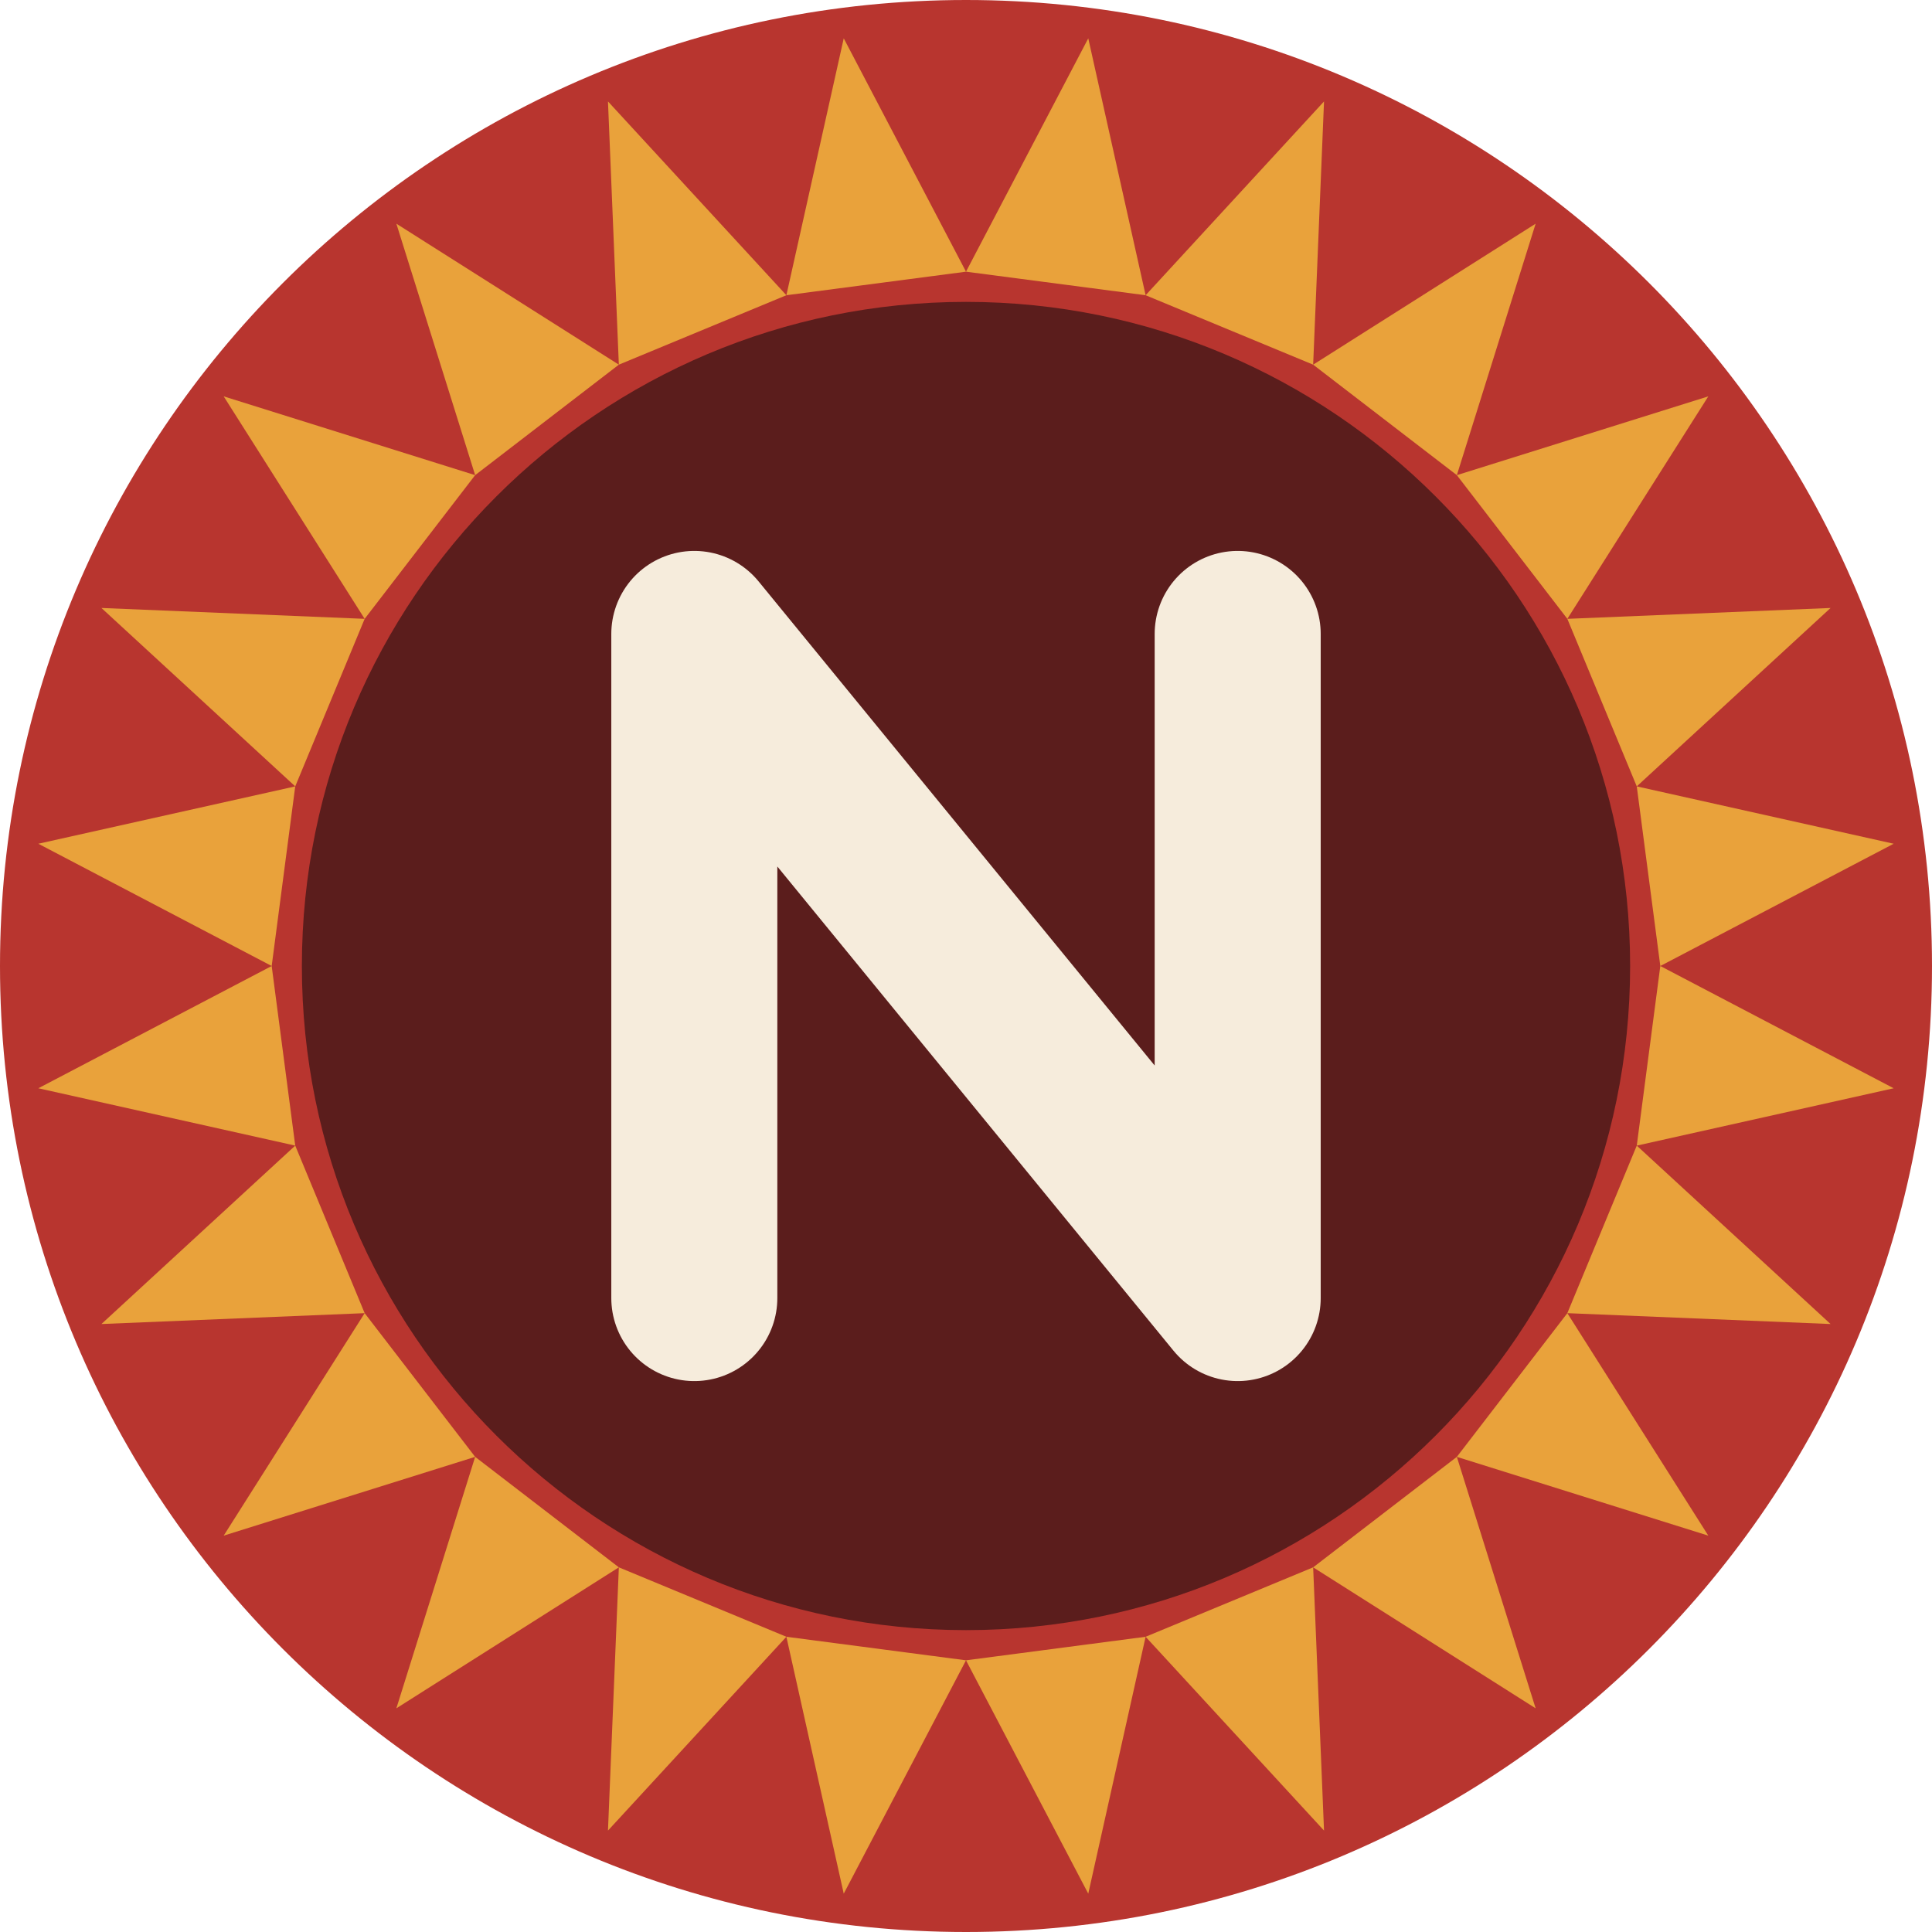
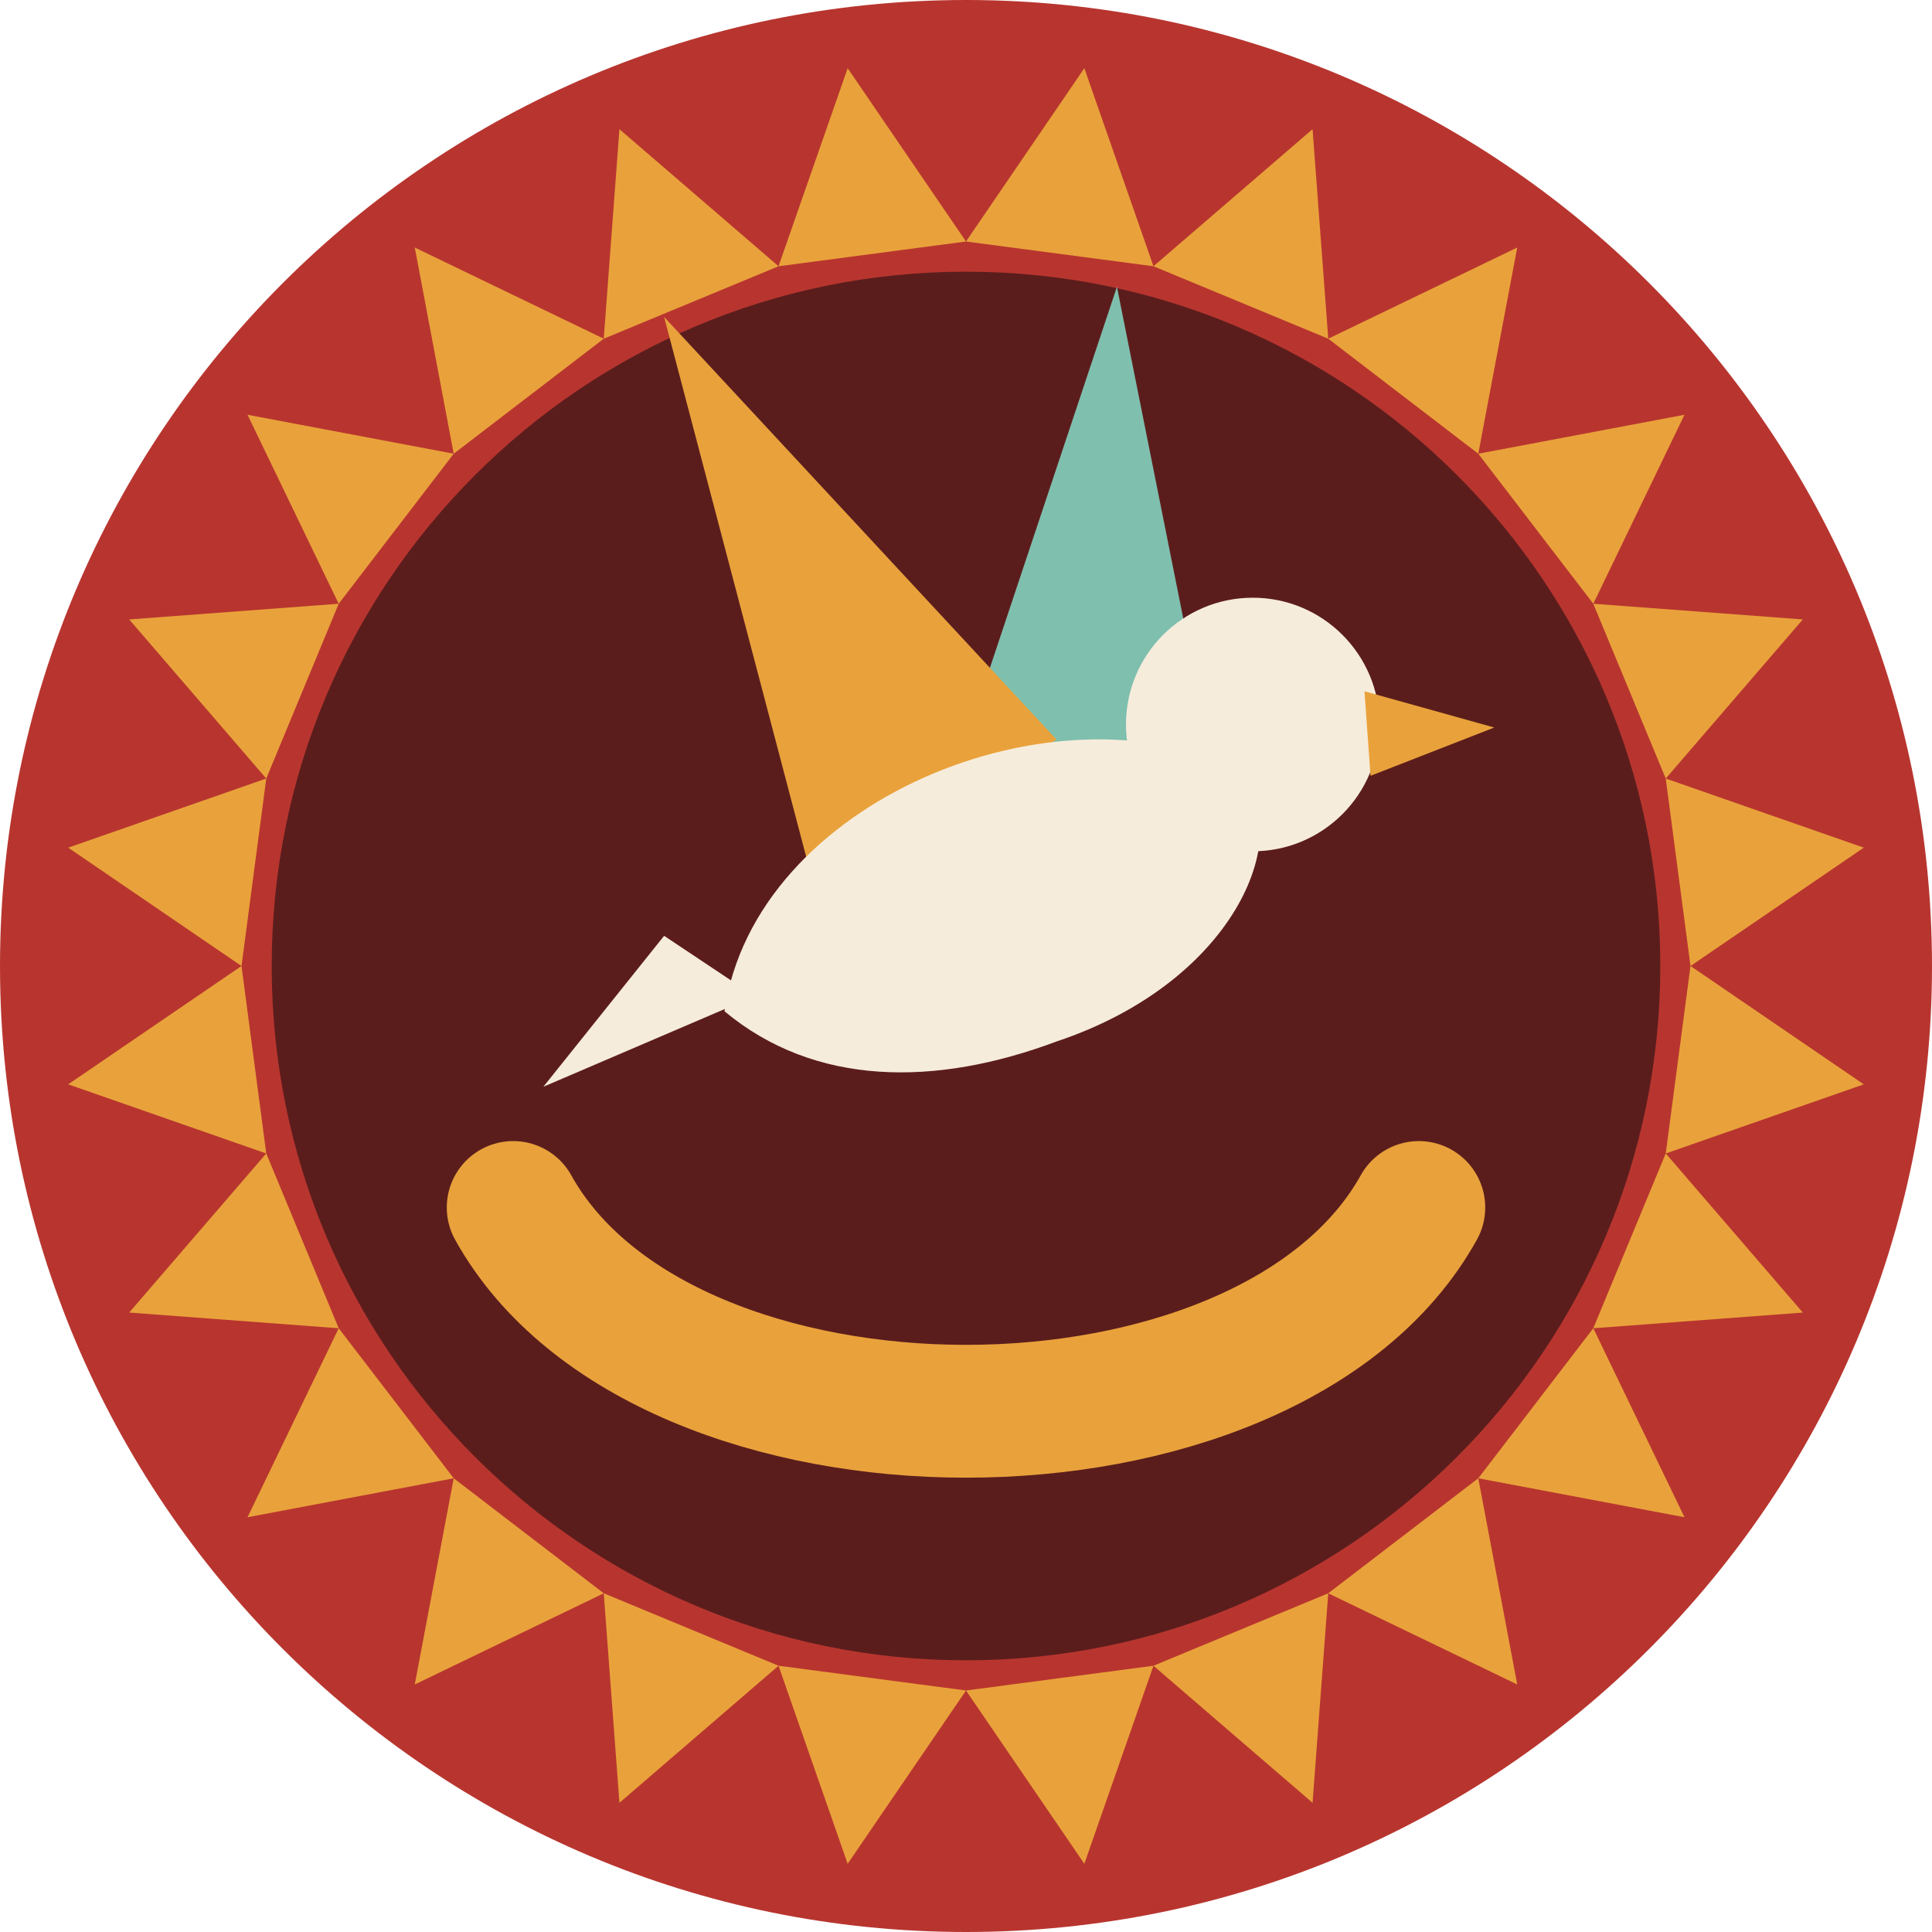
<svg xmlns="http://www.w3.org/2000/svg" viewBox="0 0 64 64">
  <circle cx="32" cy="32" r="32" fill="#b8352f" />
-   <path d="M55.00,32.00 L62.73,36.05 L54.22,37.95 Z M54.22,37.95 L60.64,43.86 L51.92,43.50 Z M51.92,43.50 L56.59,50.87 L48.26,48.26 Z M48.26,48.26 L50.87,56.59 L43.50,51.92 Z M43.50,51.92 L43.86,60.64 L37.95,54.22 Z M37.95,54.22 L36.05,62.73 L32.00,55.00 Z M32.00,55.00 L27.95,62.73 L26.05,54.22 Z M26.05,54.22 L20.14,60.64 L20.50,51.92 Z M20.50,51.92 L13.13,56.59 L15.74,48.26 Z M15.74,48.26 L7.41,50.87 L12.08,43.50 Z M12.08,43.50 L3.36,43.86 L9.78,37.95 Z M9.78,37.95 L1.27,36.05 L9.00,32.00 Z M9.00,32.00 L1.27,27.95 L9.78,26.05 Z M9.78,26.05 L3.36,20.14 L12.08,20.50 Z M12.08,20.50 L7.41,13.13 L15.74,15.74 Z M15.74,15.74 L13.13,7.41 L20.50,12.08 Z M20.50,12.08 L20.14,3.36 L26.05,9.78 Z M26.05,9.78 L27.95,1.27 L32.00,9.00 Z M32.00,9.00 L36.05,1.27 L37.95,9.78 Z M37.95,9.78 L43.86,3.36 L43.50,12.08 Z M43.50,12.08 L50.87,7.41 L48.26,15.74 Z M48.26,15.74 L56.59,13.13 L51.92,20.50 Z M51.92,20.50 L60.64,20.14 L54.22,26.05 Z M54.22,26.05 L62.73,27.95 L55.00,32.00 Z" fill="#e9a23b" />
-   <circle cx="32" cy="32" r="22" fill="#5b1d1c" />
-   <path d="M23 43V21l18 22V21" stroke="#f6ecdc" stroke-width="5.5" fill="none" stroke-linecap="round" stroke-linejoin="round" />
+   <path d="M56.00,32.00 L61.74,35.92 L55.18,38.21 Z M55.18,38.21 L59.72,43.48 L52.78,44.00 Z M52.78,44.00 L55.80,50.26 L48.97,48.97 Z M48.97,48.97 L50.26,55.80 L44.00,52.78 Z M44.00,52.78 L43.48,59.72 L38.21,55.18 Z M38.21,55.18 L35.92,61.74 L32.00,56.00 Z M32.00,56.00 L28.08,61.74 L25.79,55.18 Z M25.79,55.18 L20.52,59.72 L20.00,52.78 Z M20.00,52.78 L13.74,55.80 L15.03,48.97 Z M15.03,48.97 L8.20,50.26 L11.22,44.00 Z M11.22,44.00 L4.28,43.48 L8.82,38.21 Z M8.82,38.21 L2.26,35.92 L8.00,32.00 Z M8.00,32.00 L2.26,28.08 L8.82,25.79 Z M8.82,25.79 L4.28,20.52 L11.22,20.00 Z M11.22,20.00 L8.20,13.74 L15.03,15.03 Z M15.03,15.03 L13.74,8.20 L20.00,11.22 Z M20.00,11.22 L20.52,4.28 L25.79,8.82 Z M25.79,8.82 L28.08,2.26 L32.00,8.00 Z M32.00,8.00 L35.92,2.26 L38.21,8.82 Z M38.21,8.82 L43.48,4.28 L44.00,11.22 Z M44.00,11.22 L50.26,8.20 L48.97,15.03 Z M48.97,15.03 L55.80,13.74 L52.78,20.00 Z M52.78,20.00 L59.72,20.52 L55.18,25.79 Z M55.18,25.79 L61.74,28.08 L56.00,32.00 Z" fill="#e9a23b" />
+   <circle cx="32" cy="32" r="23" fill="#5b1d1c" />
+   <path d="M17 40 C 22 49, 42 49, 47 40" fill="none" stroke="#e9a23b" stroke-width="4.4" stroke-linecap="round" />
+   <g transform="translate(1 -3.5)">
+     <path d="M30 31 L36 13 L39 28 Z" fill="#7fbfae" />
+     <path d="M26 33 L21 14 L34 28 Z" fill="#e9a23b" />
+     <path d="M23 37 C 24 30, 34 26, 40 29 C 42 31, 40 36, 34 38 C 30 39.5, 26 39.5, 23 37 Z" fill="#f6ecdc" />
+     <path d="M24 36.5 L17 39.5 L21 34.5 Z" fill="#f6ecdc" />
+     <circle cx="40.5" cy="27.5" r="4.2" fill="#f6ecdc" />
+     <path d="M44.2 26.4 L48.5 27.6 L44.4 29.2 Z" fill="#e9a23b" />
+   </g>
</svg>
